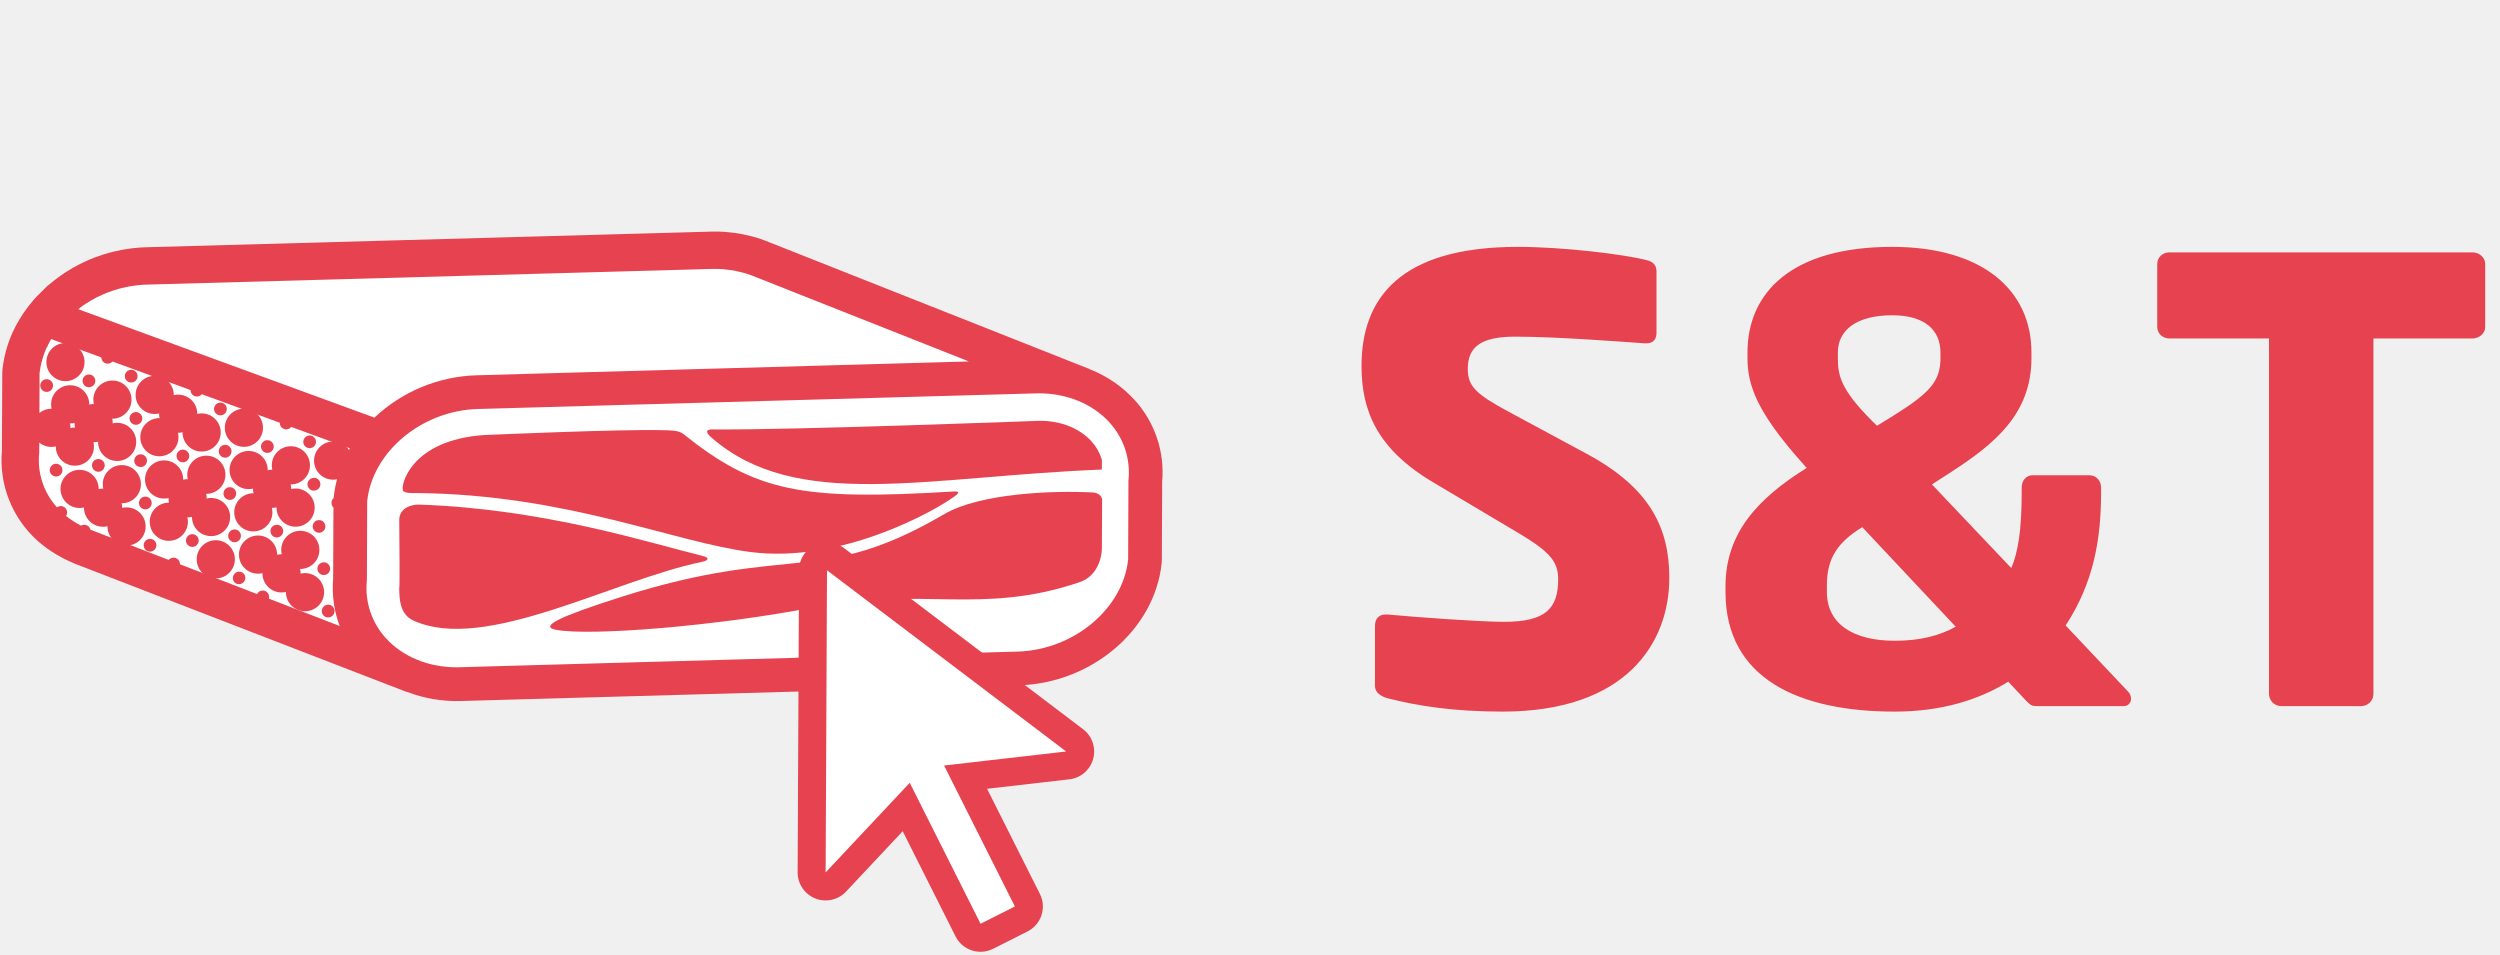
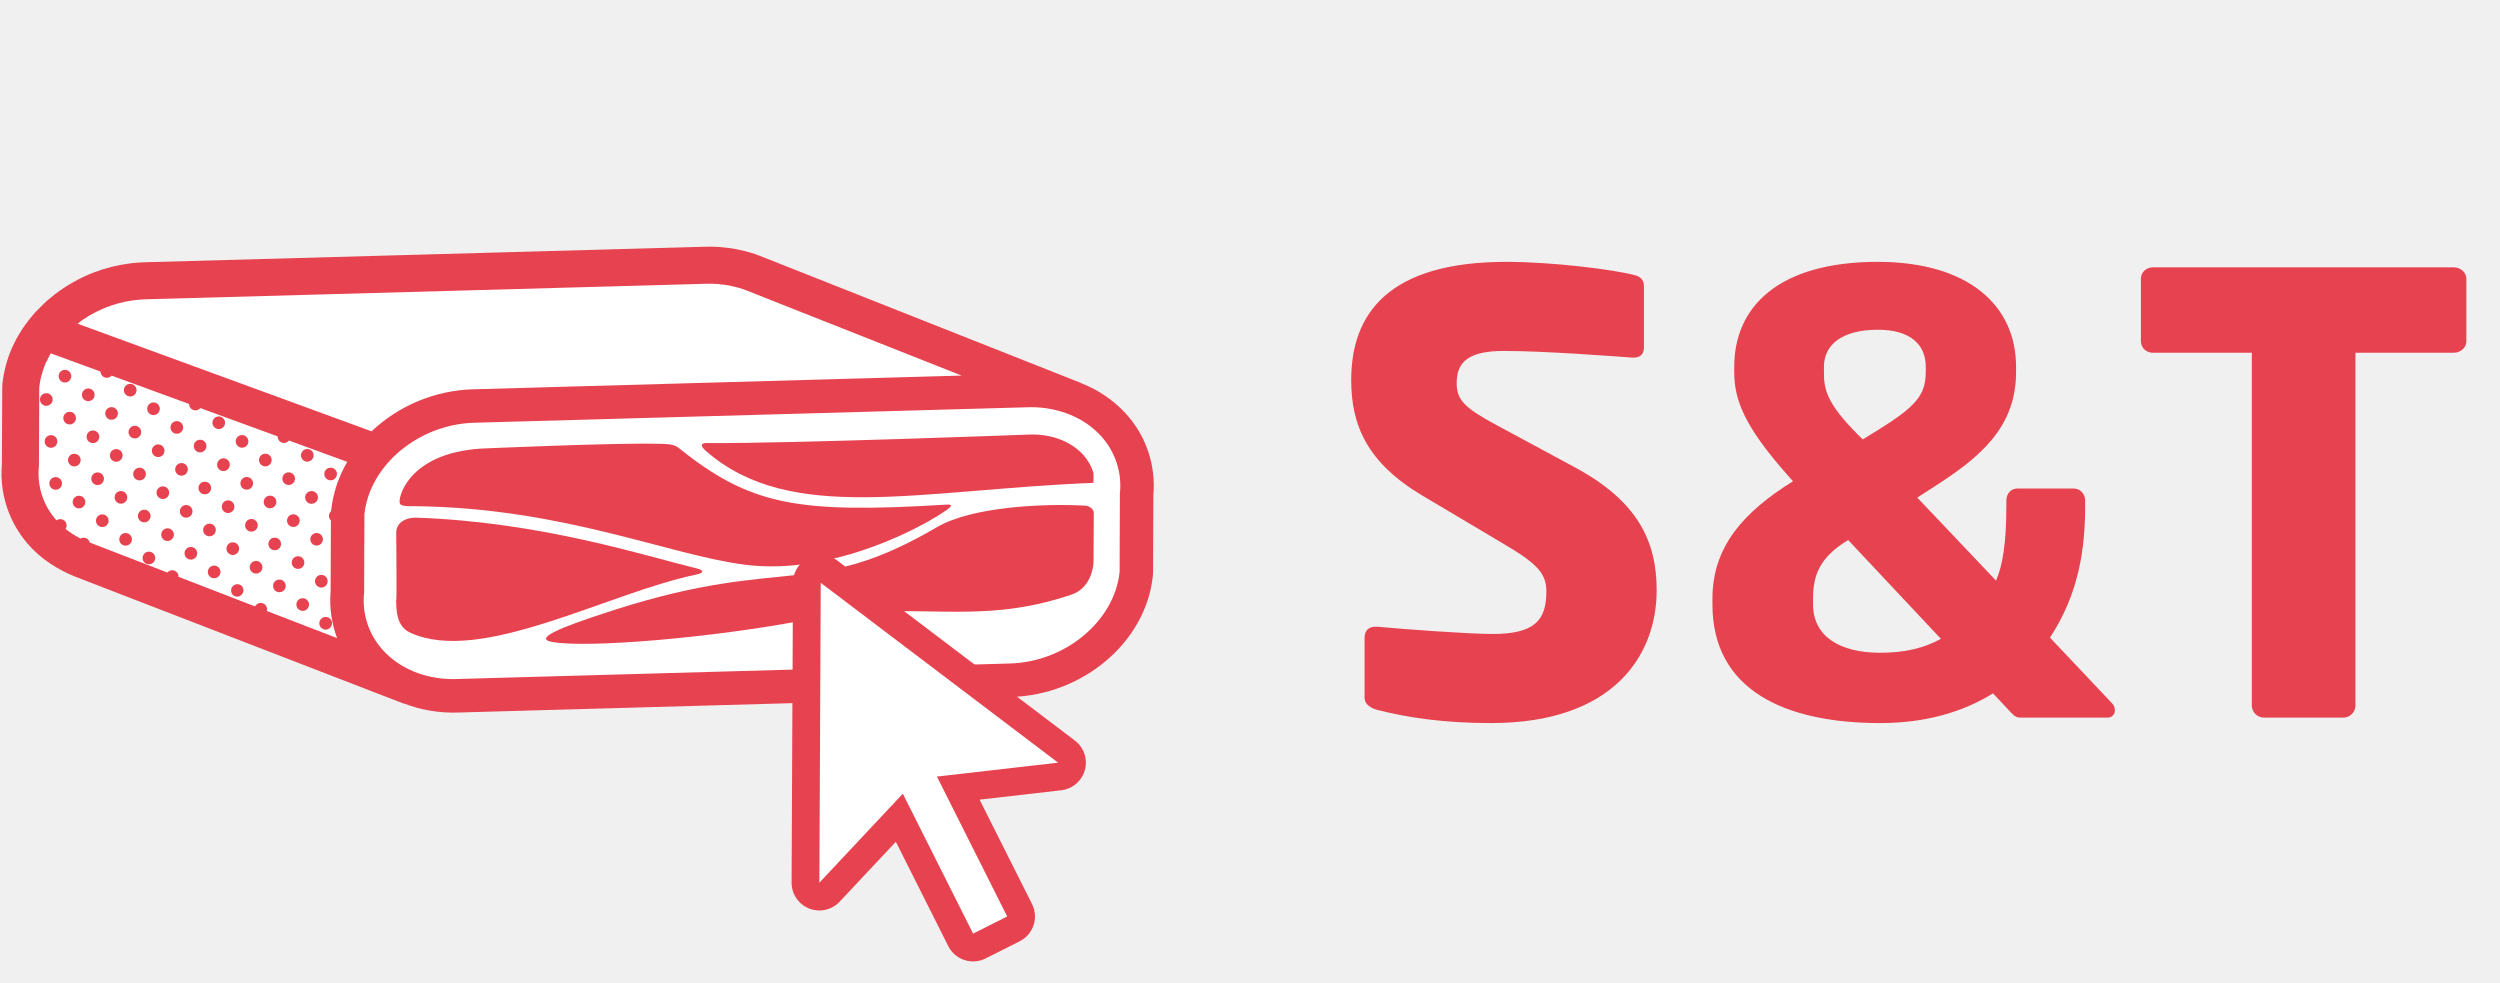
- <svg xmlns="http://www.w3.org/2000/svg" width="131px" height="50px" viewBox="0 0 131 50" version="1.1">
-   <defs />
-   <g id="Artboard" stroke="none" stroke-width="1" fill="none" fill-rule="evenodd">
-     <g id="small-logo" transform="translate(0, 12)" fill-rule="nonzero">
-       <path d="M57.834,9.154 C57.224,8.488 56.47,7.97 55.63,7.64 C55.609,7.631 55.59,7.617 55.569,7.609 L39.573,1.277 C39.417,1.217 39.259,1.162 39.099,1.114 C38.932,1.066 38.762,1.025 38.592,0.989 L38.552,0.979 C38.478,0.961 38.404,0.946 38.329,0.932 C38.167,0.905 38.005,0.883 37.842,0.867 C37.753,0.853 37.664,0.844 37.574,0.839 C37.345,0.824 37.115,0.819 36.885,0.825 L8.91,1.6 C8.714,1.606 8.518,1.62 8.323,1.642 L8.164,1.661 C7.774,1.711 7.388,1.791 7.01,1.901 C6.807,1.959 6.607,2.025 6.41,2.099 L6.38,2.109 C6.018,2.249 5.667,2.416 5.331,2.609 C5.119,2.729 4.913,2.859 4.713,2.999 C4.521,3.134 4.335,3.277 4.157,3.429 C4.073,3.493 3.995,3.563 3.922,3.64 C3.867,3.692 3.814,3.746 3.761,3.8 L3.721,3.84 L3.684,3.877 C3.633,3.926 3.583,3.976 3.534,4.027 C3.469,4.09 3.408,4.157 3.351,4.227 C3.2,4.403 3.058,4.587 2.925,4.777 C2.897,4.813 2.87,4.85 2.845,4.888 C2.802,4.952 2.764,5.015 2.726,5.078 L2.692,5.134 C2.584,5.305 2.487,5.482 2.402,5.665 C2.371,5.724 2.342,5.784 2.315,5.844 C2.063,6.416 1.899,7.023 1.829,7.644 C1.822,7.704 1.819,7.764 1.819,7.826 L1.804,11.66 C1.657,13.329 2.3,14.97 3.541,16.095 C3.875,16.402 4.246,16.668 4.647,16.893 C4.671,16.977 4.729,17.048 4.807,17.087 C4.886,17.127 4.977,17.132 5.059,17.102 C5.185,17.16 5.312,17.216 5.443,17.267 L21.829,23.598 L21.832,23.59 C22.683,23.918 23.592,24.073 24.504,24.045 L29.578,23.903 L31.424,23.851 L52.093,23.271 C55.723,23.17 58.833,20.515 59.173,17.227 C59.179,17.167 59.183,17.106 59.183,17.045 L59.198,13.211 C59.332,11.727 58.838,10.256 57.835,9.154 L57.834,9.154 Z" id="Shape" fill="#FFFFFF" />
-       <g id="Group" fill="#E7424F">
-         <path d="M59.455,8.96 C58.809,8.254 58.01,7.706 57.12,7.356 C57.098,7.346 57.079,7.332 57.056,7.323 L40.11,0.615 C39.945,0.551 39.777,0.493 39.608,0.442 C39.431,0.391 39.252,0.347 39.071,0.309 L39.03,0.3 C38.952,0.281 38.873,0.265 38.794,0.25 C38.623,0.221 38.451,0.198 38.278,0.181 C38.184,0.166 38.089,0.156 37.994,0.151 C37.751,0.135 37.507,0.13 37.264,0.137 L7.63,0.957 C7.422,0.964 7.215,0.978 7.008,1.001 L6.84,1.021 C6.204,1.102 5.579,1.258 4.98,1.486 L4.95,1.496 C4.567,1.644 4.195,1.821 3.839,2.025 C3.614,2.152 3.396,2.29 3.184,2.438 C2.981,2.581 2.784,2.734 2.595,2.895 C2.506,2.963 2.422,3.037 2.345,3.118 C2.287,3.173 2.23,3.23 2.175,3.288 L2.132,3.331 L2.094,3.369 C2.039,3.421 1.986,3.474 1.934,3.528 C1.865,3.595 1.801,3.666 1.741,3.74 C1.581,3.926 1.431,4.12 1.29,4.323 C1.26,4.361 1.231,4.401 1.205,4.44 C1.161,4.506 1.12,4.573 1.08,4.641 L1.043,4.701 C0.929,4.881 0.826,5.069 0.737,5.263 C0.704,5.325 0.673,5.389 0.644,5.453 C0.376,6.058 0.202,6.701 0.129,7.359 C0.122,7.423 0.119,7.488 0.119,7.552 L0.1,11.613 C-0.055,13.381 0.626,15.119 1.94,16.311 C2.295,16.636 2.968,17.151 3.956,17.552 L21.312,24.26 L21.316,24.25 C22.218,24.598 23.18,24.762 24.146,24.733 L29.521,24.582 L31.477,24.527 L53.371,23.912 C57.217,23.805 60.511,20.993 60.871,17.51 C60.877,17.446 60.881,17.382 60.881,17.317 L60.897,13.255 C61.039,11.684 60.516,10.126 59.454,8.959 L59.455,8.96 Z M4.341,4.015 L4.36,4 C4.478,3.92 4.6,3.842 4.725,3.769 L4.787,3.735 C4.887,3.678 4.987,3.621 5.091,3.57 C5.104,3.563 5.118,3.558 5.131,3.552 C5.301,3.469 5.473,3.392 5.65,3.323 L5.657,3.321 C5.832,3.254 6.011,3.196 6.192,3.144 L6.236,3.13 C6.362,3.095 6.49,3.065 6.619,3.039 C6.646,3.033 6.674,3.029 6.701,3.024 C6.87,2.991 7.041,2.965 7.213,2.947 C7.369,2.93 7.525,2.917 7.683,2.913 L37.317,2.092 C37.508,2.087 37.7,2.091 37.891,2.105 L37.909,2.105 C37.959,2.109 38.005,2.119 38.053,2.125 C38.187,2.138 38.32,2.153 38.45,2.175 C38.52,2.188 38.586,2.205 38.654,2.22 C38.764,2.245 38.874,2.269 38.981,2.3 C39.001,2.305 39.023,2.309 39.043,2.315 C39.162,2.351 39.278,2.391 39.391,2.435 L50.773,6.94 L24.983,7.665 C22.983,7.721 21.074,8.511 19.62,9.884 L4.1,4.202 C4.181,4.14 4.257,4.074 4.34,4.016 L4.341,4.015 Z M17.472,14.591 L17.457,18.32 C17.384,19.183 17.507,20.023 17.799,20.803 L14.089,19.369 C14.135,19.203 14.048,19.03 13.888,18.968 C13.728,18.906 13.546,18.976 13.469,19.129 L9.426,17.567 L9.426,17.517 C9.411,17.384 9.319,17.272 9.19,17.233 C9.062,17.195 8.923,17.237 8.837,17.34 L4.741,15.757 C4.717,15.655 4.646,15.569 4.549,15.527 C4.453,15.485 4.342,15.492 4.251,15.544 C3.97,15.404 3.705,15.234 3.461,15.037 C3.55,14.902 3.53,14.722 3.413,14.61 C3.295,14.499 3.114,14.488 2.984,14.584 C2.278,13.802 1.941,12.755 2.057,11.708 L2.073,7.559 C2.088,7.421 2.11,7.283 2.139,7.147 C2.147,7.108 2.157,7.07 2.166,7.031 C2.191,6.926 2.22,6.823 2.252,6.721 C2.263,6.687 2.272,6.653 2.284,6.621 C2.326,6.497 2.373,6.376 2.425,6.257 L2.436,6.236 L2.451,6.205 C2.487,6.163 2.512,6.113 2.524,6.059 C2.56,5.985 2.598,5.912 2.639,5.839 L2.683,5.767 L5.311,6.729 L5.311,6.761 C5.326,6.893 5.417,7.003 5.544,7.043 C5.67,7.082 5.808,7.043 5.895,6.943 L9.987,8.44 C9.987,8.454 9.985,8.468 9.987,8.482 C10.002,8.615 10.095,8.727 10.224,8.765 C10.353,8.803 10.492,8.761 10.577,8.657 L14.662,10.152 C14.657,10.297 14.745,10.428 14.881,10.478 C15.017,10.528 15.17,10.484 15.259,10.37 L18.336,11.497 C17.873,12.283 17.582,13.158 17.484,14.065 L17.481,14.101 C17.411,14.163 17.371,14.251 17.369,14.344 C17.367,14.437 17.405,14.527 17.472,14.591 Z M59.13,13.18 L59.115,17.31 C58.848,19.903 56.251,22.062 53.322,22.143 L23.93,22.967 C22.447,22.967 21.092,22.407 20.213,21.432 C19.464,20.608 19.105,19.503 19.226,18.396 L19.241,14.266 C19.508,11.673 22.106,9.513 25.034,9.431 L54.426,8.609 L54.427,8.609 C55.91,8.609 57.264,9.168 58.143,10.143 C58.892,10.967 59.251,12.073 59.13,13.18 Z" id="Shape" />
-         <path d="M36.82,17.132 C34.068,16.465 28.563,14.664 21.973,14.442 C21.594,14.429 20.918,14.594 20.921,15.254 C20.928,16.569 20.955,18.816 20.918,18.828 C20.932,19.326 20.918,20.174 21.659,20.515 C25.388,22.233 32.099,18.4 36.792,17.44 C37.108,17.375 37.214,17.228 36.82,17.132 Z" id="Shape" />
-         <path d="M21.843,13.836 C29.736,13.912 35.291,16.419 39.364,16.931 C44.021,17.516 48.848,14.864 50.02,14.009 C50.302,13.804 50.262,13.736 49.966,13.754 C42.013,14.241 39.596,13.777 35.795,10.732 C35.54,10.528 35.003,10.55 34.734,10.542 C32.504,10.482 25.4,10.795 25.4,10.795 C21.486,11.043 20.961,13.502 21.123,13.717 C21.237,13.868 21.732,13.835 21.843,13.836 Z" id="Shape" />
-         <path d="M57.308,13.808 C55.132,13.688 51.331,13.855 49.475,14.942 C42.951,18.762 41.425,16.456 32.569,19.273 C29.292,20.316 28.216,20.836 29.159,21.007 C30.985,21.337 37.587,20.8 42.583,19.833 C48.366,18.713 51.381,20.253 56.561,18.511 C57.556,18.177 57.736,17.128 57.738,16.759 L57.751,14.215 C57.752,13.901 57.395,13.812 57.308,13.808 Z M37.281,10.928 C41.735,14.82 48.506,12.974 57.736,12.604 C57.734,12.271 57.734,12.378 57.739,12.241 L57.732,12.072 C57.626,11.725 57.445,11.405 57.202,11.135 C56.586,10.449 55.607,10.054 54.515,10.051 L54.386,10.053 C54.386,10.053 41.744,10.533 37.477,10.503 C37.36,10.503 36.719,10.437 37.281,10.928 Z" id="Shape" />
-         <circle id="Oval" cx="17.456" cy="12.136" r="1" />
-         <path d="M14.048,11.731 C14.231,11.71 14.363,11.545 14.342,11.362 C14.321,11.178 14.156,11.047 13.973,11.067 C13.79,11.088 13.658,11.253 13.678,11.436 L13.679,11.436 C13.699,11.62 13.865,11.752 14.049,11.731 L14.048,11.731 Z M15.893,11.189 C15.902,11.277 15.947,11.358 16.017,11.413 C16.123,11.497 16.268,11.509 16.386,11.444 C16.505,11.379 16.572,11.249 16.557,11.115 C16.544,10.996 16.468,10.894 16.359,10.846 C16.25,10.798 16.123,10.812 16.027,10.883 C15.931,10.954 15.88,11.07 15.893,11.189 Z" id="Shape" />
-         <circle id="Oval" cx="12.781" cy="10.415" r="1" />
-         <path d="M16.756,15.915 C16.895,15.898 17.009,15.797 17.041,15.661 C17.073,15.525 17.016,15.383 16.9,15.306 C16.783,15.229 16.63,15.234 16.518,15.317 L16.503,15.328 C16.481,15.347 16.462,15.369 16.446,15.393 C16.4,15.459 16.379,15.54 16.387,15.62 C16.408,15.803 16.574,15.935 16.757,15.915 L16.756,15.915 Z" id="Shape" />
-         <circle id="Oval" cx="14.258" cy="13.614" r="1" />
-         <path d="M16.37,13.05 C16.247,13.079 16.15,13.174 16.12,13.297 C16.091,13.42 16.132,13.549 16.229,13.631 C16.325,13.713 16.459,13.734 16.576,13.685 C16.741,13.62 16.827,13.438 16.772,13.269 C16.717,13.101 16.541,13.004 16.369,13.049 L16.37,13.05 Z" id="Shape" />
-         <circle id="Oval" cx="15.489" cy="14.599" r="1" />
-         <circle id="Oval" cx="13.274" cy="14.846" r="1" />
-         <circle id="Oval" cx="15.242" cy="12.383" r="1" />
-         <circle id="Oval" cx="13.028" cy="12.63" r="1" />
-         <path d="M17.11,19.696 C16.99,19.727 16.897,19.823 16.868,19.944 C16.84,20.065 16.882,20.192 16.976,20.274 C17.07,20.355 17.201,20.377 17.317,20.332 C17.482,20.267 17.568,20.085 17.513,19.916 C17.458,19.748 17.282,19.651 17.11,19.696 Z" id="Shape" />
-         <circle id="Oval" cx="14.752" cy="18.045" r="1" />
-         <path d="M17.298,17.761 C17.285,17.642 17.209,17.54 17.1,17.492 C16.991,17.444 16.864,17.458 16.768,17.529 C16.672,17.6 16.621,17.716 16.634,17.835 C16.654,18.018 16.82,18.15 17.003,18.13 C17.186,18.11 17.318,17.944 17.298,17.761 Z" id="Shape" />
-         <circle id="Oval" cx="15.983" cy="19.03" r="1" />
-         <circle id="Oval" cx="15.736" cy="16.814" r="1" />
-         <circle id="Oval" cx="13.521" cy="17.061" r="1" />
-         <path d="M14.837,15.793 C14.824,15.674 14.748,15.572 14.639,15.524 C14.53,15.476 14.403,15.49 14.307,15.561 C14.211,15.632 14.16,15.748 14.173,15.867 C14.186,15.986 14.262,16.088 14.371,16.136 C14.48,16.184 14.607,16.17 14.703,16.099 C14.799,16.028 14.85,15.912 14.837,15.793 Z" id="Shape" />
-         <circle id="Oval" cx="9.336" cy="9.678" r="1" />
-         <path d="M11.295,9.647 C11.368,9.731 11.477,9.774 11.587,9.763 C11.739,9.746 11.86,9.627 11.881,9.475 C11.901,9.324 11.816,9.177 11.673,9.121 C11.531,9.064 11.368,9.112 11.279,9.236 C11.189,9.361 11.196,9.53 11.295,9.647 Z" id="Shape" />
-         <circle id="Oval" cx="10.566" cy="10.662" r="1" />
-         <circle id="Oval" cx="8.352" cy="10.909" r="1" />
-         <circle id="Oval" cx="8.105" cy="8.693" r="1" />
-         <circle id="Oval" cx="9.83" cy="14.109" r="1" />
-         <path d="M12.08,14.194 C12.199,14.181 12.301,14.106 12.349,13.996 C12.397,13.887 12.383,13.761 12.313,13.664 C12.242,13.568 12.126,13.517 12.007,13.53 C11.824,13.55 11.692,13.716 11.712,13.899 C11.732,14.082 11.898,14.214 12.081,14.194 L12.08,14.194 Z" id="Shape" />
-         <circle id="Oval" cx="11.06" cy="15.093" r="1" />
-         <circle id="Oval" cx="8.846" cy="15.34" r="1" />
-         <circle id="Oval" cx="10.813" cy="12.877" r="1" />
-         <circle id="Oval" cx="8.599" cy="13.124" r="1" />
-         <path d="M9.915,11.856 C9.902,11.737 9.826,11.635 9.717,11.587 C9.608,11.539 9.481,11.553 9.385,11.624 C9.289,11.695 9.238,11.811 9.251,11.93 C9.264,12.049 9.34,12.151 9.449,12.199 C9.558,12.247 9.685,12.233 9.781,12.162 C9.877,12.091 9.928,11.975 9.915,11.856 Z M11.477,11.551 C11.437,11.681 11.48,11.823 11.586,11.909 C11.692,11.995 11.84,12.008 11.959,11.942 C12.079,11.876 12.146,11.744 12.13,11.609 C12.113,11.45 11.986,11.325 11.827,11.311 C11.668,11.297 11.521,11.398 11.477,11.551 Z M12.747,18.031 C12.654,17.955 12.527,17.934 12.415,17.977 C12.303,18.021 12.223,18.121 12.205,18.24 C12.187,18.359 12.234,18.478 12.329,18.552 C12.473,18.653 12.671,18.624 12.781,18.487 C12.891,18.35 12.876,18.151 12.746,18.032 L12.747,18.031 Z" id="Shape" />
-         <circle id="Oval" cx="11.307" cy="17.308" r="1" />
-         <path d="M10.04,15.992 C9.857,16.013 9.725,16.178 9.746,16.361 C9.767,16.545 9.932,16.676 10.115,16.656 C10.298,16.635 10.43,16.47 10.41,16.287 L10.409,16.287 C10.399,16.199 10.355,16.118 10.285,16.063 C10.216,16.007 10.127,15.982 10.039,15.992 L10.04,15.992 Z M12.328,16.409 C12.416,16.4 12.497,16.356 12.552,16.286 C12.607,16.217 12.633,16.128 12.623,16.04 C12.603,15.857 12.437,15.725 12.254,15.745 C12.071,15.765 11.939,15.931 11.959,16.114 C11.968,16.202 12.013,16.283 12.082,16.338 C12.151,16.394 12.24,16.419 12.328,16.409 Z M4.328,7.993 C4.348,8.177 4.514,8.309 4.697,8.289 C4.881,8.268 5.013,8.103 4.993,7.919 C4.98,7.8 4.904,7.697 4.795,7.65 C4.685,7.602 4.558,7.616 4.462,7.687 C4.366,7.757 4.315,7.874 4.328,7.993 Z M6.844,8.043 C6.944,8.052 7.043,8.016 7.114,7.944 C7.184,7.873 7.218,7.773 7.207,7.673 C7.194,7.554 7.119,7.452 7.009,7.404 C6.9,7.356 6.774,7.37 6.677,7.44 C6.581,7.511 6.53,7.627 6.543,7.746 C6.56,7.904 6.685,8.028 6.843,8.042 L6.844,8.043 Z" id="Shape" />
-         <circle id="Oval" cx="3.43" cy="6.972" r="1" />
-         <circle id="Oval" cx="4.907" cy="10.172" r="1" />
-         <path d="M7.018,9.607 C6.904,9.644 6.819,9.739 6.794,9.856 C6.77,9.973 6.809,10.094 6.898,10.174 C6.987,10.254 7.111,10.28 7.225,10.243 C7.401,10.186 7.497,9.997 7.439,9.822 C7.382,9.646 7.194,9.55 7.018,9.607 Z" id="Shape" />
-         <circle id="Oval" cx="6.138" cy="11.156" r="1" />
-         <circle id="Oval" cx="3.924" cy="11.403" r="1" />
-         <circle id="Oval" cx="5.891" cy="8.94" r="1" />
-         <circle id="Oval" cx="3.677" cy="9.187" r="1" />
-         <circle id="Oval" cx="2.693" cy="10.419" r="1" />
-         <path d="M2.778,8.166 C2.767,8.066 2.712,7.977 2.627,7.922 C2.543,7.868 2.438,7.855 2.343,7.886 C2.192,7.935 2.096,8.082 2.113,8.24 C2.126,8.359 2.202,8.462 2.311,8.509 C2.421,8.557 2.548,8.543 2.644,8.472 C2.74,8.402 2.791,8.285 2.778,8.166 Z" id="Shape" />
-         <circle id="Oval" cx="5.401" cy="14.603" r="1" />
-         <path d="M7.652,14.688 C7.74,14.679 7.821,14.635 7.876,14.565 C7.976,14.441 7.974,14.263 7.871,14.141 C7.769,14.019 7.594,13.987 7.455,14.063 C7.315,14.14 7.249,14.305 7.297,14.457 C7.345,14.609 7.494,14.705 7.652,14.688 Z" id="Shape" />
-         <circle id="Oval" cx="6.632" cy="15.587" r="1" />
-         <circle id="Oval" cx="6.385" cy="13.371" r="1" />
-         <circle id="Oval" cx="4.171" cy="13.619" r="1" />
-         <path d="M5.486,12.35 C5.466,12.167 5.3,12.035 5.117,12.055 C4.934,12.075 4.802,12.241 4.822,12.424 C4.835,12.543 4.911,12.645 5.02,12.693 C5.129,12.741 5.256,12.727 5.352,12.656 C5.448,12.585 5.499,12.469 5.486,12.35 Z M7.701,12.103 C7.681,11.919 7.515,11.787 7.332,11.807 C7.148,11.828 7.016,11.993 7.036,12.177 C7.049,12.296 7.125,12.399 7.234,12.446 C7.344,12.494 7.471,12.48 7.567,12.409 C7.663,12.339 7.714,12.222 7.701,12.103 Z M8.194,16.534 C8.174,16.351 8.008,16.219 7.825,16.239 C7.642,16.259 7.51,16.425 7.53,16.608 C7.539,16.696 7.584,16.778 7.653,16.833 C7.723,16.888 7.812,16.914 7.9,16.903 C8.083,16.882 8.214,16.717 8.194,16.534 Z M3.272,12.597 C3.259,12.478 3.183,12.376 3.074,12.328 C2.965,12.28 2.838,12.294 2.742,12.365 C2.646,12.436 2.595,12.552 2.608,12.671 C2.617,12.76 2.661,12.841 2.731,12.896 C2.837,12.981 2.983,12.994 3.102,12.928 C3.22,12.862 3.288,12.732 3.272,12.597 Z" id="Shape" />
-       </g>
-       <path d="M51.38,37.138 C51.103,37.138 50.849,36.982 50.725,36.734 L47.485,30.286 L43.798,34.218 C43.592,34.438 43.272,34.51 42.992,34.398 C42.712,34.286 42.528,34.015 42.53,33.713 L42.602,17.88 C42.604,17.603 42.762,17.35 43.011,17.227 C43.26,17.104 43.556,17.132 43.778,17.299 L56.31,26.793 C56.549,26.974 56.654,27.283 56.574,27.572 C56.495,27.861 56.248,28.073 55.95,28.107 L50.596,28.722 L53.836,35.169 C54.018,35.531 53.872,35.972 53.51,36.154 L51.71,37.06 C51.608,37.111 51.495,37.138 51.38,37.138 Z" id="Shape" fill="#FFFFFF" />
-       <path d="M43.335,17.883 L55.867,27.378 L49.47,28.113 L53.18,35.499 L51.38,36.405 L47.67,29.018 L43.263,33.716 L43.335,17.883 Z M43.335,16.416 C42.528,16.417 41.873,17.069 41.869,17.876 L41.796,33.711 C41.794,34.314 42.16,34.856 42.72,35.079 C43.28,35.302 43.919,35.16 44.332,34.721 L47.301,31.555 L50.069,37.065 C50.433,37.789 51.314,38.08 52.038,37.717 L53.838,36.81 C54.562,36.446 54.854,35.564 54.49,34.84 L51.722,29.332 L56.034,28.836 C56.63,28.768 57.125,28.344 57.282,27.765 C57.44,27.187 57.23,26.57 56.751,26.209 L44.22,16.714 C43.965,16.521 43.655,16.416 43.335,16.416 Z" id="Shape" fill="#E7424F" />
-       <g id="Group" transform="translate(71, 0)" fill="#E7424F">
-         <path d="M16.472,18.28 C16.472,15.688 15.48,13.576 12.152,11.784 L8.056,9.576 C6.328,8.648 5.912,8.232 5.912,7.336 C5.912,6.184 6.584,5.64 8.408,5.64 C10.584,5.64 14.296,5.928 15.192,5.992 L15.256,5.992 C15.672,5.992 15.8,5.736 15.8,5.448 L15.8,2.216 C15.8,1.864 15.576,1.704 15.32,1.64 C14.104,1.32 10.872,0.936 8.536,0.936 C2.328,0.936 0.344,3.656 0.344,7.176 C0.344,9.512 1.144,11.528 4.12,13.288 L8.536,15.912 C10.2,16.904 10.648,17.416 10.648,18.344 C10.648,19.88 10.008,20.584 7.8,20.584 C6.552,20.584 3.032,20.328 1.72,20.2 L1.624,20.2 C1.304,20.2 1.048,20.36 1.048,20.808 L1.048,23.944 C1.048,24.296 1.368,24.488 1.688,24.584 C3.32,25 5.208,25.288 7.736,25.288 C14.232,25.288 16.472,21.672 16.472,18.28 Z M40.664,24.616 C40.668,24.471 40.61,24.331 40.504,24.232 L37.24,20.776 C38.744,18.472 39.096,16.168 39.096,13.8 L39.096,13.544 C39.096,13.192 38.84,12.904 38.488,12.904 L35.512,12.904 C35.16,12.904 34.936,13.192 34.936,13.544 L34.936,13.8 C34.936,15.784 34.744,16.936 34.392,17.768 L30.232,13.384 L31.224,12.744 C33.496,11.272 35.448,9.704 35.448,6.76 L35.448,6.472 C35.448,3.208 32.888,0.936 28.152,0.936 C22.872,0.936 20.568,3.336 20.568,6.472 L20.568,6.76 C20.568,8.2 21.08,9.608 23.416,12.232 L23.672,12.52 C21.048,14.152 19.416,15.976 19.416,18.728 L19.416,19.016 C19.416,23.56 23.256,25.288 28.28,25.288 C30.648,25.288 32.632,24.712 34.232,23.72 L35.192,24.744 C35.416,24.968 35.48,25 35.736,25 L40.28,25 C40.383,25.004 40.483,24.965 40.556,24.892 C40.629,24.819 40.668,24.719 40.664,24.616 Z M30.68,6.76 C30.68,7.976 30.136,8.584 28.184,9.8 L27.352,10.312 L27.096,10.056 C25.432,8.392 25.304,7.656 25.304,6.76 L25.304,6.472 C25.304,5.288 26.296,4.52 28.152,4.52 C29.848,4.52 30.68,5.288 30.68,6.472 L30.68,6.76 Z M31.48,20.84 C30.616,21.32 29.592,21.576 28.28,21.576 C26.136,21.576 24.728,20.712 24.728,19.016 L24.728,18.728 C24.728,17.512 25.048,16.552 26.584,15.624 L31.48,20.84 Z M59.224,5.128 L59.224,1.832 C59.224,1.48 58.904,1.224 58.552,1.224 L42.68,1.224 C42.328,1.224 42.04,1.48 42.04,1.832 L42.04,5.128 C42.04,5.48 42.328,5.736 42.68,5.736 L47.896,5.736 L47.896,24.36 C47.896,24.712 48.184,25 48.536,25 L52.728,25 C53.08,25 53.368,24.712 53.368,24.36 L53.368,5.736 L58.552,5.736 C58.904,5.736 59.224,5.48 59.224,5.128 Z" id="Shape" />
-       </g>
+ <svg xmlns="http://www.w3.org/2000/svg" version="1.1" id="Layer_1" x="0px" y="0px" width="132px" height="51.89px" viewBox="0 -12.89 132 51.89" enable-background="new 0 -12.89 132 51.89" xml:space="preserve">
+   <g>
+     <path fill="#FFFFFF" d="M57.834,9.154C57.224,8.488,56.47,7.97,55.63,7.64c-0.021-0.009-0.04-0.023-0.061-0.031L39.573,1.277   c-0.156-0.06-0.314-0.115-0.474-0.163c-0.167-0.048-0.337-0.089-0.507-0.125l-0.04-0.01c-0.074-0.018-0.148-0.033-0.223-0.047   c-0.162-0.027-0.324-0.049-0.487-0.065c-0.089-0.014-0.178-0.023-0.268-0.028c-0.229-0.015-0.459-0.02-0.689-0.014L8.91,1.6   C8.714,1.606,8.518,1.62,8.323,1.642L8.164,1.661c-0.39,0.05-0.776,0.13-1.154,0.24c-0.203,0.058-0.403,0.124-0.6,0.198l-0.03,0.01   c-0.362,0.14-0.713,0.307-1.049,0.5c-0.212,0.12-0.418,0.25-0.618,0.39c-0.192,0.135-0.378,0.278-0.556,0.43   C4.073,3.493,3.995,3.563,3.922,3.64C3.867,3.692,3.814,3.746,3.761,3.8l-0.04,0.04L3.684,3.877   c-0.051,0.049-0.101,0.099-0.15,0.15c-0.065,0.063-0.126,0.13-0.183,0.2C3.2,4.403,3.058,4.587,2.925,4.777   C2.897,4.813,2.87,4.85,2.845,4.888c-0.043,0.064-0.081,0.127-0.119,0.19L2.692,5.134c-0.108,0.171-0.205,0.348-0.29,0.531   c-0.031,0.059-0.06,0.119-0.087,0.179c-0.252,0.572-0.416,1.179-0.486,1.8c-0.007,0.06-0.01,0.12-0.01,0.182L1.804,11.66   c-0.147,1.669,0.496,3.31,1.737,4.435c0.334,0.307,0.705,0.573,1.106,0.798c0.048,0.167,0.222,0.264,0.389,0.216   c0.008-0.002,0.015-0.005,0.023-0.007c0.126,0.058,0.253,0.114,0.384,0.165l16.386,6.331l0.003-0.008   c0.851,0.328,1.76,0.483,2.672,0.455l5.074-0.142l1.846-0.052l20.669-0.58c3.63-0.101,6.74-2.756,7.08-6.044   c0.006-0.06,0.01-0.121,0.01-0.182l0.015-3.834C59.332,11.727,58.838,10.256,57.834,9.154L57.834,9.154z" />
+     <g>
+       <path fill="#E7424F" d="M59.455,8.96c-0.646-0.706-1.445-1.254-2.335-1.604c-0.022-0.01-0.041-0.024-0.064-0.033L40.11,0.615    c-0.165-0.064-0.333-0.122-0.502-0.173c-0.177-0.051-0.356-0.095-0.537-0.133L39.03,0.3c-0.078-0.019-0.157-0.035-0.236-0.05    c-0.171-0.029-0.343-0.052-0.516-0.069c-0.094-0.015-0.189-0.025-0.284-0.03c-0.243-0.016-0.487-0.021-0.73-0.014L7.63,0.957    C7.422,0.964,7.215,0.978,7.008,1.001L6.84,1.021C6.204,1.102,5.579,1.258,4.98,1.486l-0.03,0.01    C4.567,1.644,4.195,1.821,3.839,2.025C3.614,2.152,3.396,2.29,3.184,2.438c-0.203,0.143-0.4,0.296-0.589,0.457    c-0.089,0.068-0.173,0.142-0.25,0.223C2.287,3.173,2.23,3.23,2.175,3.288L2.132,3.331L2.094,3.369    c-0.055,0.052-0.108,0.105-0.16,0.159C1.865,3.595,1.801,3.666,1.741,3.74c-0.16,0.186-0.31,0.38-0.451,0.583    C1.26,4.361,1.231,4.401,1.205,4.44C1.161,4.506,1.12,4.573,1.08,4.641l-0.037,0.06c-0.114,0.18-0.217,0.368-0.306,0.562    c-0.033,0.062-0.064,0.126-0.093,0.19C0.376,6.058,0.202,6.701,0.129,7.359c-0.007,0.064-0.01,0.129-0.01,0.193L0.1,11.613    c-0.155,1.768,0.526,3.506,1.84,4.698c0.355,0.325,1.028,0.84,2.016,1.241l17.356,6.708l0.004-0.01    c0.902,0.348,1.864,0.512,2.83,0.483l5.375-0.151l1.956-0.055l21.894-0.615c3.846-0.107,7.14-2.919,7.5-6.402    c0.006-0.064,0.01-0.128,0.01-0.193l0.016-4.062c0.142-1.571-0.381-3.129-1.443-4.296L59.455,8.96z M4.341,4.015L4.36,4    C4.478,3.92,4.6,3.842,4.725,3.769l0.062-0.034c0.1-0.057,0.2-0.114,0.304-0.165c0.013-0.007,0.027-0.012,0.04-0.018    c0.17-0.083,0.342-0.16,0.519-0.229l0.007-0.002c0.175-0.067,0.354-0.125,0.535-0.177L6.236,3.13    C6.362,3.095,6.49,3.065,6.619,3.039c0.027-0.006,0.055-0.01,0.082-0.015c0.169-0.033,0.34-0.059,0.512-0.077    c0.156-0.017,0.312-0.03,0.47-0.034l29.634-0.821c0.191-0.005,0.383-0.001,0.574,0.013h0.018c0.05,0.004,0.096,0.014,0.144,0.02    c0.134,0.013,0.267,0.028,0.397,0.05c0.07,0.013,0.136,0.03,0.204,0.045c0.11,0.025,0.22,0.049,0.327,0.08    c0.02,0.005,0.042,0.009,0.062,0.015c0.119,0.036,0.235,0.076,0.348,0.12L50.773,6.94l-25.79,0.725    c-2,0.056-3.909,0.846-5.363,2.219L4.1,4.202C4.181,4.14,4.257,4.074,4.34,4.016L4.341,4.015z M17.472,14.591l-0.015,3.729    c-0.073,0.863,0.05,1.703,0.342,2.483l-3.71-1.434c0.05-0.178-0.054-0.362-0.232-0.411c-0.154-0.043-0.316,0.029-0.388,0.171    l-4.043-1.562v-0.05c-0.02-0.183-0.185-0.316-0.368-0.296c-0.086,0.009-0.165,0.052-0.221,0.119l-4.096-1.583    c-0.042-0.179-0.221-0.29-0.4-0.248c-0.032,0.007-0.062,0.019-0.09,0.035c-0.281-0.14-0.546-0.31-0.79-0.507    c0.102-0.154,0.06-0.361-0.094-0.463c-0.117-0.077-0.27-0.074-0.383,0.01c-0.706-0.782-1.043-1.829-0.927-2.876l0.016-4.149    C2.088,7.421,2.11,7.283,2.139,7.147C2.147,7.108,2.157,7.07,2.166,7.031c0.025-0.105,0.054-0.208,0.086-0.31    c0.011-0.034,0.02-0.068,0.032-0.1c0.042-0.124,0.089-0.245,0.141-0.364l0.011-0.021l0.015-0.031    c0.036-0.042,0.061-0.092,0.073-0.146c0.036-0.074,0.074-0.147,0.115-0.22l0.044-0.072l2.628,0.962v0.032    C5.332,6.944,5.497,7.076,5.68,7.056c0.083-0.009,0.16-0.05,0.215-0.113L9.987,8.44c0,0.014-0.002,0.028,0,0.042    c0.02,0.183,0.186,0.315,0.369,0.295c0.086-0.01,0.166-0.053,0.221-0.12l4.085,1.495c-0.007,0.184,0.137,0.339,0.321,0.346    c0.107,0.004,0.21-0.044,0.276-0.128l3.077,1.127c-0.463,0.786-0.754,1.661-0.852,2.568l-0.003,0.036    c-0.138,0.122-0.15,0.332-0.028,0.47C17.459,14.578,17.465,14.585,17.472,14.591z M59.13,13.18l-0.015,4.13    c-0.267,2.593-2.864,4.752-5.793,4.833L23.93,22.967c-1.483,0-2.838-0.56-3.717-1.535c-0.749-0.824-1.108-1.929-0.987-3.036    l0.015-4.13c0.267-2.593,2.865-4.753,5.793-4.835l29.392-0.822h0.001c1.483,0,2.837,0.559,3.716,1.534    C58.892,10.967,59.251,12.073,59.13,13.18z" />
+       <path fill="#E7424F" d="M36.82,17.132c-2.752-0.667-8.257-2.468-14.847-2.69c-0.379-0.013-1.055,0.152-1.052,0.812    c0.007,1.315,0.034,3.562-0.003,3.574c0.014,0.498,0,1.346,0.741,1.687c3.729,1.718,10.44-2.115,15.133-3.075    C37.108,17.375,37.214,17.228,36.82,17.132z" />
+       <path fill="#E7424F" d="M21.843,13.836c7.893,0.076,13.448,2.583,17.521,3.095c4.657,0.585,9.484-2.067,10.656-2.922    c0.282-0.205,0.242-0.273-0.054-0.255c-7.953,0.487-10.37,0.023-14.171-3.022c-0.255-0.204-0.792-0.182-1.061-0.19    c-2.23-0.06-9.334,0.253-9.334,0.253c-3.914,0.248-4.439,2.707-4.277,2.922C21.237,13.868,21.732,13.835,21.843,13.836z" />
+       <path fill="#E7424F" d="M57.308,13.808c-2.176-0.12-5.977,0.047-7.833,1.134c-6.524,3.82-8.05,1.514-16.906,4.331    c-3.277,1.043-4.353,1.563-3.41,1.734c1.826,0.33,8.428-0.207,13.424-1.174c5.783-1.12,8.798,0.42,13.978-1.322    c0.995-0.334,1.175-1.383,1.177-1.752l0.013-2.544C57.752,13.901,57.395,13.812,57.308,13.808z M37.281,10.928    c4.454,3.892,11.225,2.046,20.455,1.676c-0.002-0.333-0.002-0.226,0.003-0.363l-0.007-0.169c-0.106-0.347-0.287-0.667-0.53-0.937    c-0.616-0.686-1.595-1.081-2.687-1.084l-0.129,0.002c0,0-12.642,0.48-16.909,0.45C37.36,10.503,36.719,10.437,37.281,10.928z" />
+       <ellipse fill="#E7424F" cx="17.456" cy="12.136" rx="0.334" ry="0.334" />
+       <path fill="#E7424F" d="M14.048,11.731c0.183-0.021,0.315-0.187,0.294-0.37s-0.187-0.315-0.37-0.294    c-0.183,0.021-0.314,0.186-0.294,0.369h0.001c0.02,0.184,0.186,0.316,0.37,0.295H14.048z M15.893,11.189    c0.009,0.088,0.054,0.169,0.124,0.224c0.144,0.115,0.354,0.091,0.469-0.053c0.055-0.069,0.08-0.157,0.071-0.245    c-0.02-0.183-0.186-0.315-0.369-0.295C16.005,10.84,15.873,11.006,15.893,11.189z" />
+       <ellipse fill="#E7424F" cx="12.781" cy="10.415" rx="0.334" ry="0.334" />
+       <path fill="#E7424F" d="M16.756,15.915c0.183-0.022,0.313-0.188,0.291-0.37c-0.022-0.183-0.188-0.313-0.37-0.291    c-0.058,0.007-0.112,0.029-0.159,0.063l-0.015,0.011c-0.022,0.019-0.041,0.041-0.057,0.065c-0.046,0.066-0.067,0.147-0.059,0.227    c0.021,0.183,0.187,0.315,0.37,0.295H16.756z" />
+       <ellipse fill="#E7424F" cx="14.258" cy="13.614" rx="0.334" ry="0.334" />
+       <path fill="#E7424F" d="M16.37,13.05c-0.18,0.042-0.292,0.222-0.25,0.402c0.042,0.18,0.222,0.292,0.402,0.25    c0.019-0.004,0.037-0.01,0.054-0.018c0.172-0.068,0.257-0.262,0.19-0.434c-0.062-0.158-0.232-0.245-0.397-0.202L16.37,13.05z" />
+       <ellipse fill="#E7424F" cx="15.489" cy="14.599" rx="0.334" ry="0.334" />
+       <ellipse fill="#E7424F" cx="13.274" cy="14.846" rx="0.334" ry="0.334" />
+       <ellipse fill="#E7424F" cx="15.242" cy="12.383" rx="0.334" ry="0.334" />
+       <ellipse fill="#E7424F" cx="13.028" cy="12.63" rx="0.334" ry="0.334" />
+       <path fill="#E7424F" d="M17.11,19.696c-0.179,0.047-0.286,0.23-0.239,0.409s0.23,0.286,0.409,0.239    c0.013-0.003,0.025-0.007,0.037-0.012c0.172-0.068,0.257-0.262,0.19-0.434C17.445,19.74,17.274,19.653,17.11,19.696z" />
+       <ellipse fill="#E7424F" cx="14.752" cy="18.045" rx="0.334" ry="0.334" />
+       <path fill="#E7424F" d="M17.298,17.761c-0.02-0.183-0.186-0.315-0.369-0.295s-0.315,0.186-0.295,0.369s0.186,0.315,0.369,0.295    S17.318,17.944,17.298,17.761L17.298,17.761z" />
+       <ellipse fill="#E7424F" cx="15.983" cy="19.03" rx="0.334" ry="0.334" />
+       <ellipse fill="#E7424F" cx="15.736" cy="16.814" rx="0.334" ry="0.334" />
+       <ellipse fill="#E7424F" cx="13.521" cy="17.061" rx="0.334" ry="0.334" />
+       <path fill="#E7424F" d="M14.837,15.793c-0.02-0.183-0.186-0.315-0.369-0.295c-0.183,0.02-0.315,0.186-0.295,0.369    c0.02,0.183,0.186,0.315,0.369,0.295C14.725,16.142,14.857,15.976,14.837,15.793L14.837,15.793z" />
+       <ellipse fill="#E7424F" cx="9.336" cy="9.678" rx="0.334" ry="0.334" />
+       <path fill="#E7424F" d="M11.295,9.647c0.073,0.084,0.182,0.127,0.292,0.116c0.183-0.021,0.315-0.186,0.295-0.369    c-0.021-0.183-0.186-0.315-0.369-0.295c-0.183,0.021-0.315,0.186-0.295,0.369C11.225,9.534,11.252,9.596,11.295,9.647z" />
+       <ellipse fill="#E7424F" cx="10.566" cy="10.662" rx="0.334" ry="0.334" />
+       <ellipse fill="#E7424F" cx="8.352" cy="10.909" rx="0.334" ry="0.334" />
+       <ellipse fill="#E7424F" cx="8.105" cy="8.693" rx="0.334" ry="0.334" />
+       <ellipse fill="#E7424F" cx="9.83" cy="14.109" rx="0.334" ry="0.334" />
+       <path fill="#E7424F" d="M12.08,14.194c0.183-0.02,0.316-0.185,0.295-0.368s-0.185-0.316-0.368-0.295l0,0    c-0.183,0.02-0.315,0.186-0.295,0.369c0.02,0.183,0.186,0.315,0.369,0.295l0,0H12.08z" />
+       <ellipse fill="#E7424F" cx="11.06" cy="15.093" rx="0.334" ry="0.334" />
+       <ellipse fill="#E7424F" cx="8.846" cy="15.34" rx="0.334" ry="0.334" />
+       <ellipse fill="#E7424F" cx="10.813" cy="12.877" rx="0.334" ry="0.334" />
+       <ellipse fill="#E7424F" cx="8.599" cy="13.124" rx="0.334" ry="0.334" />
+       <path fill="#E7424F" d="M9.915,11.856c-0.02-0.183-0.186-0.315-0.369-0.295c-0.183,0.02-0.315,0.186-0.295,0.369    s0.186,0.315,0.369,0.295C9.803,12.205,9.935,12.039,9.915,11.856L9.915,11.856z M11.477,11.551    c-0.054,0.177,0.046,0.364,0.223,0.418s0.364-0.046,0.418-0.223c0.014-0.045,0.018-0.091,0.012-0.138    c-0.019-0.183-0.184-0.317-0.367-0.297C11.628,11.326,11.515,11.421,11.477,11.551z M12.747,18.031    c-0.143-0.117-0.353-0.096-0.47,0.046s-0.096,0.353,0.046,0.47c0.002,0.002,0.004,0.003,0.006,0.005    c0.151,0.106,0.359,0.069,0.465-0.082c0.096-0.137,0.075-0.324-0.048-0.438L12.747,18.031z" />
+       <ellipse fill="#E7424F" cx="11.307" cy="17.308" rx="0.334" ry="0.334" />
+       <path fill="#E7424F" d="M10.04,15.992c-0.183,0.021-0.315,0.187-0.294,0.37c0.021,0.183,0.187,0.315,0.37,0.294    c0.183-0.021,0.314-0.186,0.294-0.369h-0.001C10.389,16.104,10.224,15.972,10.04,15.992c0,0-0.001,0-0.001,0L10.04,15.992z     M12.328,16.409c0.088-0.009,0.169-0.053,0.224-0.123c0.055-0.069,0.081-0.158,0.071-0.246c-0.02-0.183-0.186-0.315-0.369-0.295    s-0.315,0.186-0.295,0.369c0.009,0.088,0.054,0.169,0.123,0.224C12.151,16.394,12.24,16.419,12.328,16.409z M4.328,7.993    c0.02,0.184,0.186,0.316,0.37,0.295c0.184-0.02,0.316-0.186,0.295-0.369c-0.02-0.184-0.186-0.316-0.37-0.296    C4.44,7.644,4.308,7.809,4.328,7.993z M6.844,8.043C7.028,8.06,7.19,7.925,7.208,7.742C7.21,7.719,7.21,7.696,7.207,7.673    C7.187,7.49,7.022,7.357,6.839,7.378c-0.183,0.02-0.316,0.185-0.296,0.368c0.017,0.158,0.142,0.282,0.3,0.296L6.844,8.043z" />
+       <ellipse fill="#E7424F" cx="3.43" cy="6.972" rx="0.334" ry="0.334" />
+       <ellipse fill="#E7424F" cx="4.907" cy="10.172" rx="0.334" ry="0.334" />
+       <path fill="#E7424F" d="M7.018,9.607c-0.176,0.057-0.272,0.246-0.214,0.422c0.057,0.176,0.246,0.272,0.421,0.214    s0.272-0.246,0.214-0.422C7.382,9.646,7.194,9.55,7.018,9.607z" />
+       <ellipse fill="#E7424F" cx="6.138" cy="11.156" rx="0.334" ry="0.334" />
+       <ellipse fill="#E7424F" cx="3.924" cy="11.403" rx="0.334" ry="0.334" />
+       <ellipse fill="#E7424F" cx="5.891" cy="8.94" rx="0.334" ry="0.334" />
+       <ellipse fill="#E7424F" cx="3.677" cy="9.187" rx="0.334" ry="0.334" />
+       <ellipse fill="#E7424F" cx="2.693" cy="10.419" rx="0.334" ry="0.334" />
+       <path fill="#E7424F" d="M2.778,8.166c-0.02-0.183-0.185-0.315-0.367-0.295C2.388,7.874,2.365,7.879,2.343,7.886    C2.192,7.935,2.096,8.082,2.113,8.24c0.02,0.184,0.186,0.316,0.37,0.295S2.798,8.35,2.778,8.166z" />
+       <ellipse fill="#E7424F" cx="5.401" cy="14.603" rx="0.334" ry="0.334" />
+       <path fill="#E7424F" d="M7.652,14.688c0.088-0.009,0.169-0.053,0.224-0.123c0.115-0.144,0.092-0.354-0.052-0.47    s-0.354-0.092-0.47,0.052c-0.115,0.144-0.092,0.354,0.052,0.47C7.476,14.672,7.564,14.698,7.652,14.688z" />
+       <ellipse fill="#E7424F" cx="6.632" cy="15.587" rx="0.334" ry="0.334" />
+       <ellipse fill="#E7424F" cx="6.385" cy="13.371" rx="0.334" ry="0.334" />
+       <ellipse fill="#E7424F" cx="4.171" cy="13.619" rx="0.334" ry="0.334" />
+       <path fill="#E7424F" d="M5.486,12.35c-0.02-0.183-0.186-0.315-0.369-0.295c-0.183,0.02-0.315,0.186-0.295,0.369    s0.186,0.315,0.369,0.295C5.374,12.699,5.506,12.533,5.486,12.35z M7.701,12.103c-0.02-0.184-0.186-0.316-0.37-0.295    s-0.316,0.186-0.295,0.37s0.186,0.316,0.37,0.295S7.721,12.287,7.701,12.103z M8.194,16.534c-0.02-0.183-0.186-0.315-0.369-0.295    c-0.183,0.02-0.315,0.186-0.295,0.369c0.019,0.182,0.182,0.315,0.365,0.296c0.002,0,0.003,0,0.005-0.001    C8.083,16.882,8.214,16.717,8.194,16.534z M3.272,12.597c-0.02-0.183-0.186-0.315-0.369-0.295    c-0.183,0.02-0.315,0.186-0.295,0.369c0.009,0.089,0.053,0.17,0.123,0.225c0.144,0.116,0.354,0.093,0.47-0.051    C3.257,12.775,3.282,12.686,3.272,12.597z" />
+     </g>
+     <path fill="#FFFFFF" d="M51.38,37.138c-0.277,0-0.531-0.156-0.655-0.404l-3.24-6.448l-3.687,3.932   c-0.277,0.295-0.741,0.311-1.036,0.034c-0.149-0.14-0.233-0.335-0.232-0.539l0.072-15.833c0.003-0.405,0.334-0.732,0.739-0.729   c0.158,0.001,0.311,0.053,0.437,0.148l12.532,9.494c0.323,0.245,0.386,0.705,0.141,1.028c-0.121,0.16-0.302,0.263-0.501,0.286   l-5.354,0.615l3.24,6.447c0.182,0.362,0.036,0.803-0.326,0.985l-1.8,0.906C51.608,37.111,51.495,37.138,51.38,37.138z" />
+     <path fill="#E7424F" d="M43.335,17.883l12.532,9.495l-6.397,0.735l3.71,7.386l-1.8,0.906l-3.71-7.387l-4.407,4.698   C43.263,33.716,43.335,17.883,43.335,17.883z M43.335,16.416c-0.807,0.001-1.462,0.653-1.466,1.46l-0.073,15.835   c-0.003,0.81,0.651,1.469,1.462,1.472c0.407,0.001,0.796-0.166,1.074-0.462l2.969-3.166l2.768,5.51   c0.364,0.724,1.245,1.015,1.969,0.652l1.8-0.907c0.724-0.364,1.016-1.246,0.652-1.97l-2.768-5.508l4.312-0.496   c0.804-0.092,1.382-0.818,1.291-1.622c-0.045-0.399-0.253-0.763-0.574-1.005L44.22,16.714   C43.965,16.521,43.655,16.416,43.335,16.416z" />
+     <g>
+       <path fill="#E7424F" d="M87.472,18.28c0-2.592-0.992-4.704-4.32-6.496l-4.096-2.208c-1.728-0.928-2.144-1.344-2.144-2.24    c0-1.152,0.672-1.696,2.496-1.696c2.176,0,5.888,0.288,6.784,0.352h0.064c0.416,0,0.544-0.256,0.544-0.544V2.216    c0-0.352-0.224-0.512-0.48-0.576c-1.216-0.32-4.448-0.704-6.784-0.704c-6.208,0-8.192,2.72-8.192,6.24    c0,2.336,0.8,4.352,3.776,6.112l4.416,2.624c1.664,0.992,2.112,1.504,2.112,2.432c0,1.536-0.64,2.24-2.848,2.24    c-1.248,0-4.768-0.256-6.08-0.384h-0.096c-0.32,0-0.576,0.16-0.576,0.608v3.136c0,0.352,0.32,0.544,0.64,0.64    c1.632,0.416,3.52,0.704,6.048,0.704C85.232,25.288,87.472,21.672,87.472,18.28z M111.664,24.616    c0.004-0.145-0.054-0.285-0.16-0.384l-3.264-3.456c1.504-2.304,1.856-4.608,1.856-6.976v-0.256c0-0.352-0.256-0.64-0.608-0.64    h-2.976c-0.352,0-0.576,0.288-0.576,0.64V13.8c0,1.984-0.192,3.136-0.544,3.968l-4.16-4.384l0.992-0.64    c2.272-1.472,4.224-3.04,4.224-5.984V6.472c0-3.264-2.56-5.536-7.296-5.536c-5.28,0-7.584,2.4-7.584,5.536V6.76    c0,1.44,0.512,2.848,2.848,5.472l0.256,0.288c-2.624,1.632-4.256,3.456-4.256,6.208v0.288c0,4.544,3.84,6.272,8.864,6.272    c2.368,0,4.352-0.576,5.952-1.568l0.96,1.024c0.224,0.224,0.288,0.256,0.544,0.256h4.544c0.204,0.008,0.376-0.151,0.384-0.355    C111.664,24.635,111.664,24.626,111.664,24.616z M101.68,6.76c0,1.216-0.544,1.824-2.496,3.04l-0.832,0.512l-0.256-0.256    c-1.664-1.664-1.792-2.4-1.792-3.296V6.472c0-1.184,0.992-1.952,2.848-1.952c1.696,0,2.528,0.768,2.528,1.952    C101.68,6.472,101.68,6.76,101.68,6.76z M102.48,20.84c-0.864,0.48-1.888,0.736-3.2,0.736c-2.144,0-3.552-0.864-3.552-2.56v-0.288    c0-1.216,0.32-2.176,1.856-3.104C97.584,15.624,102.48,20.84,102.48,20.84z M130.224,5.128V1.832c0-0.352-0.32-0.608-0.672-0.608    H113.68c-0.352,0-0.64,0.256-0.64,0.608v3.296c0,0.352,0.288,0.608,0.64,0.608h5.216V24.36c0,0.352,0.288,0.64,0.64,0.64h4.192    c0.352,0,0.64-0.288,0.64-0.64V5.736h5.184C129.904,5.736,130.224,5.48,130.224,5.128z" />
    </g>
  </g>
</svg>
